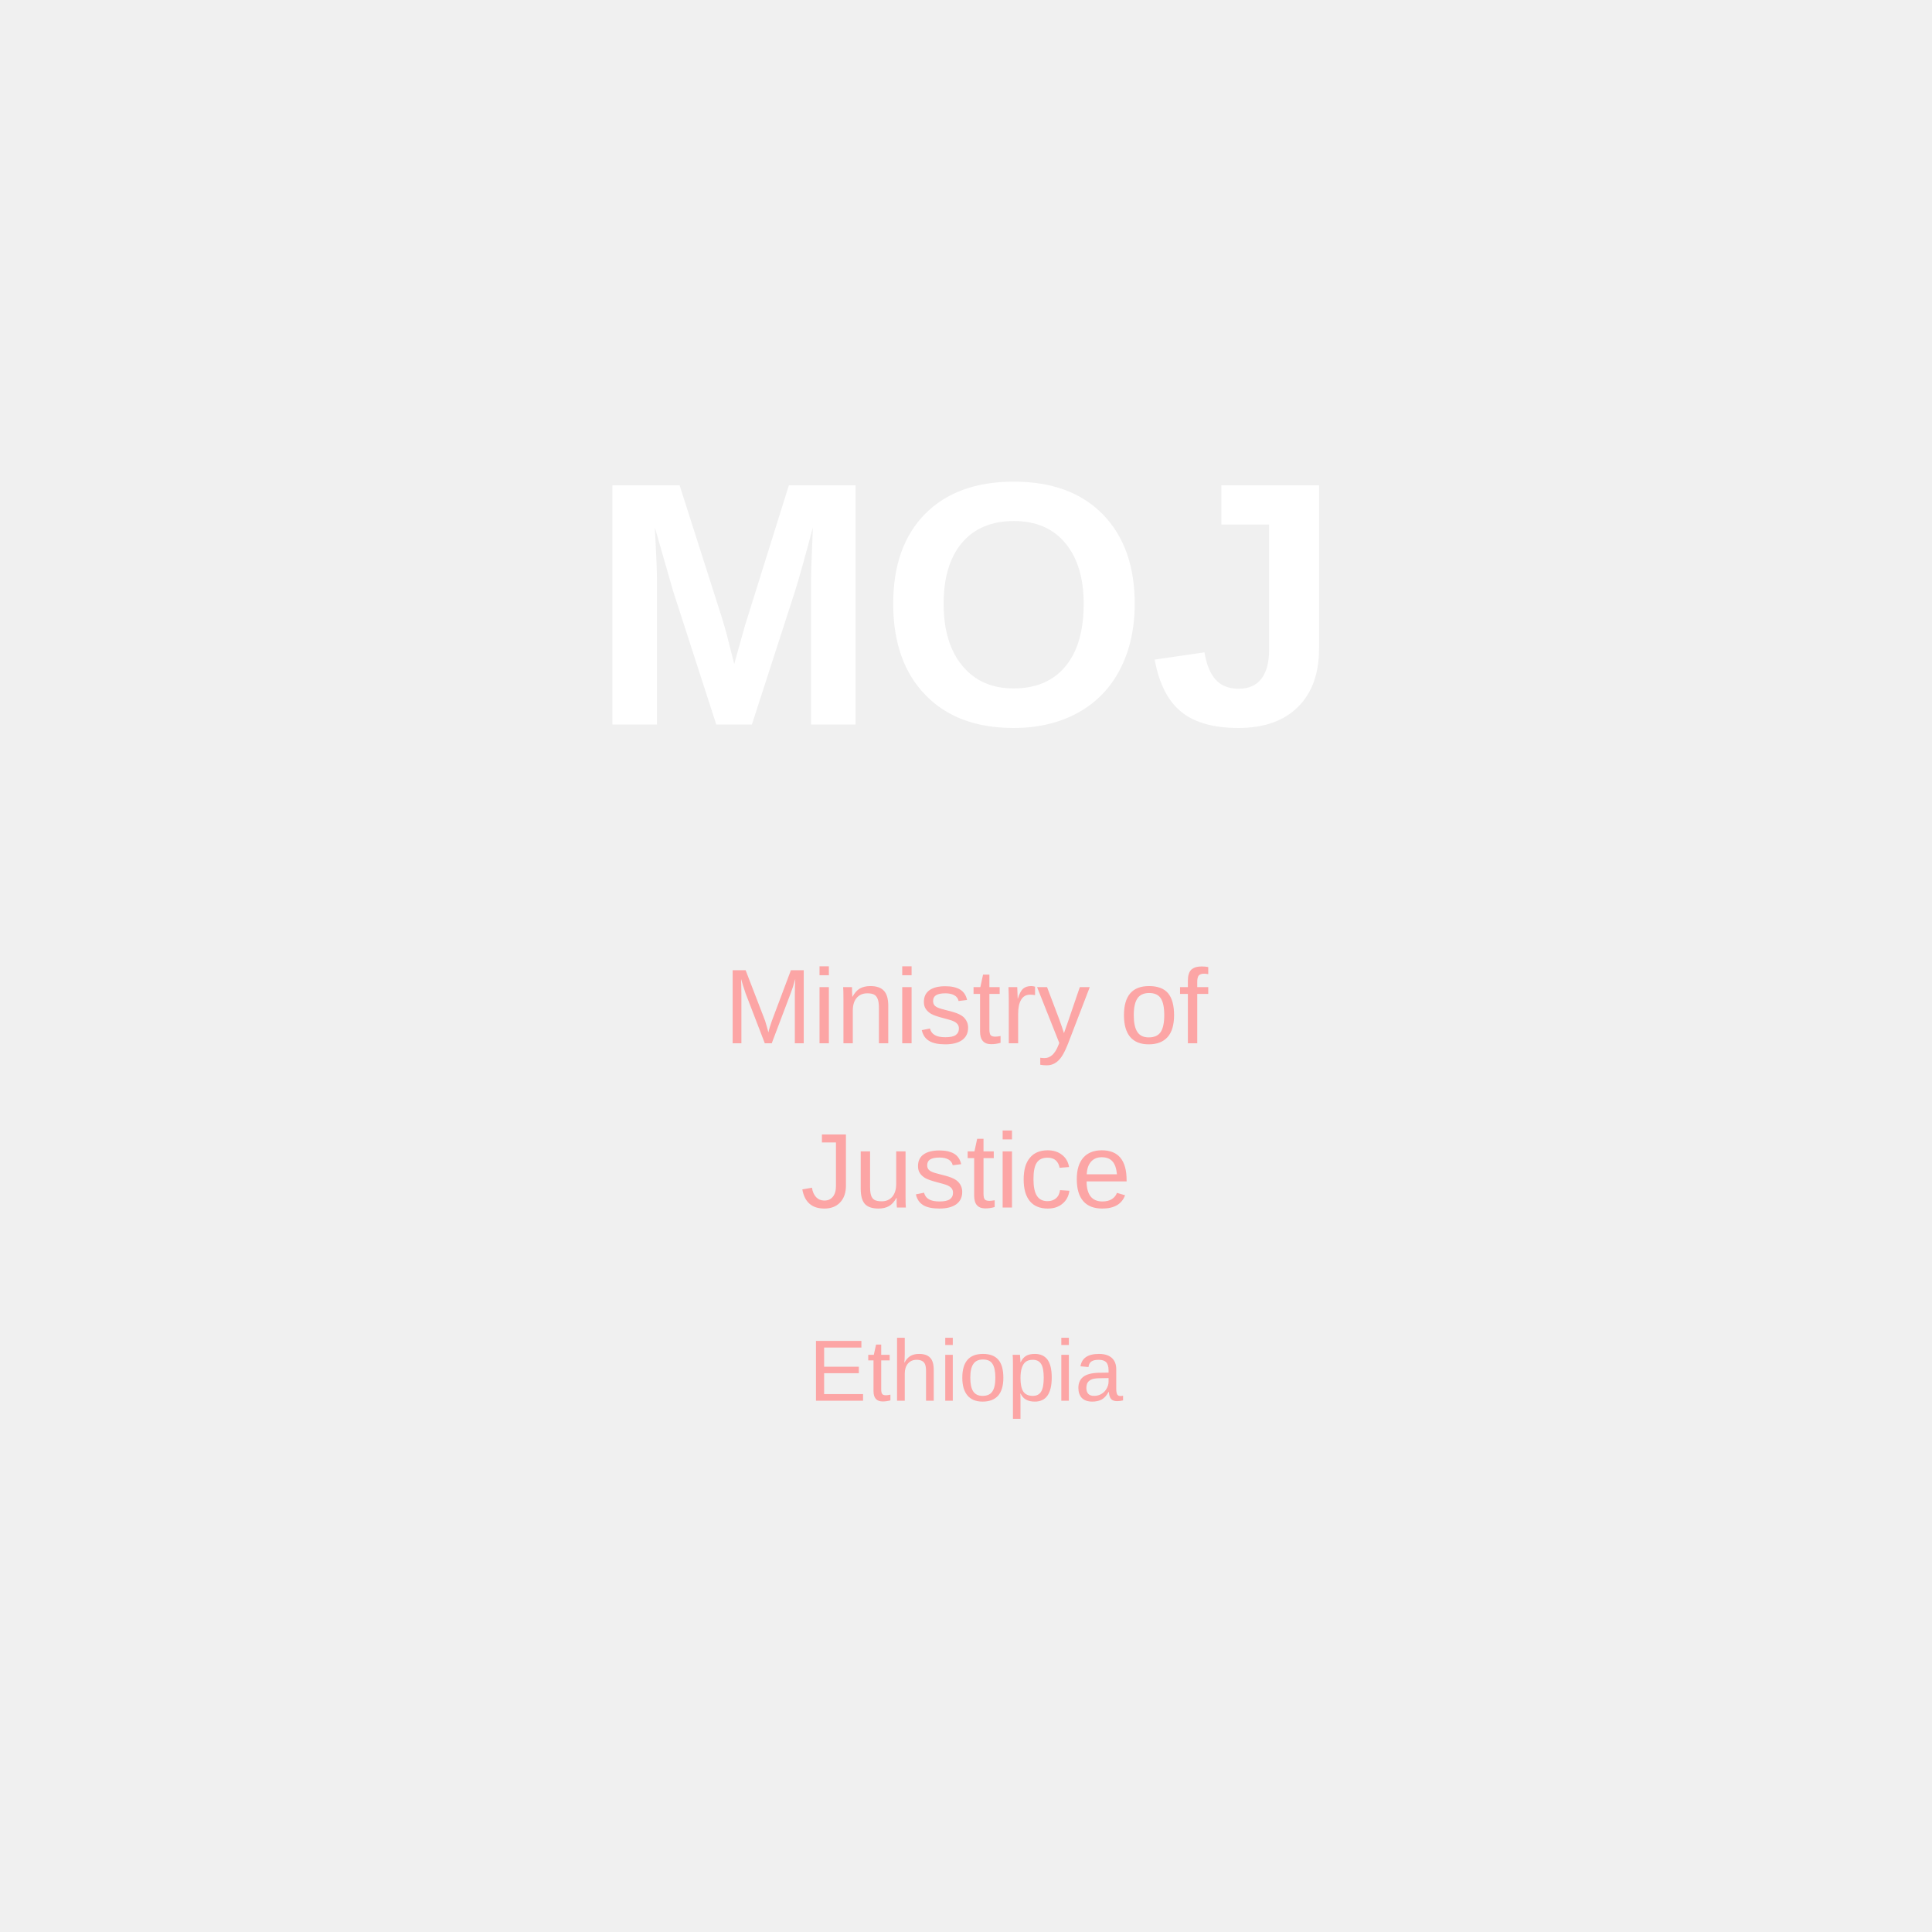
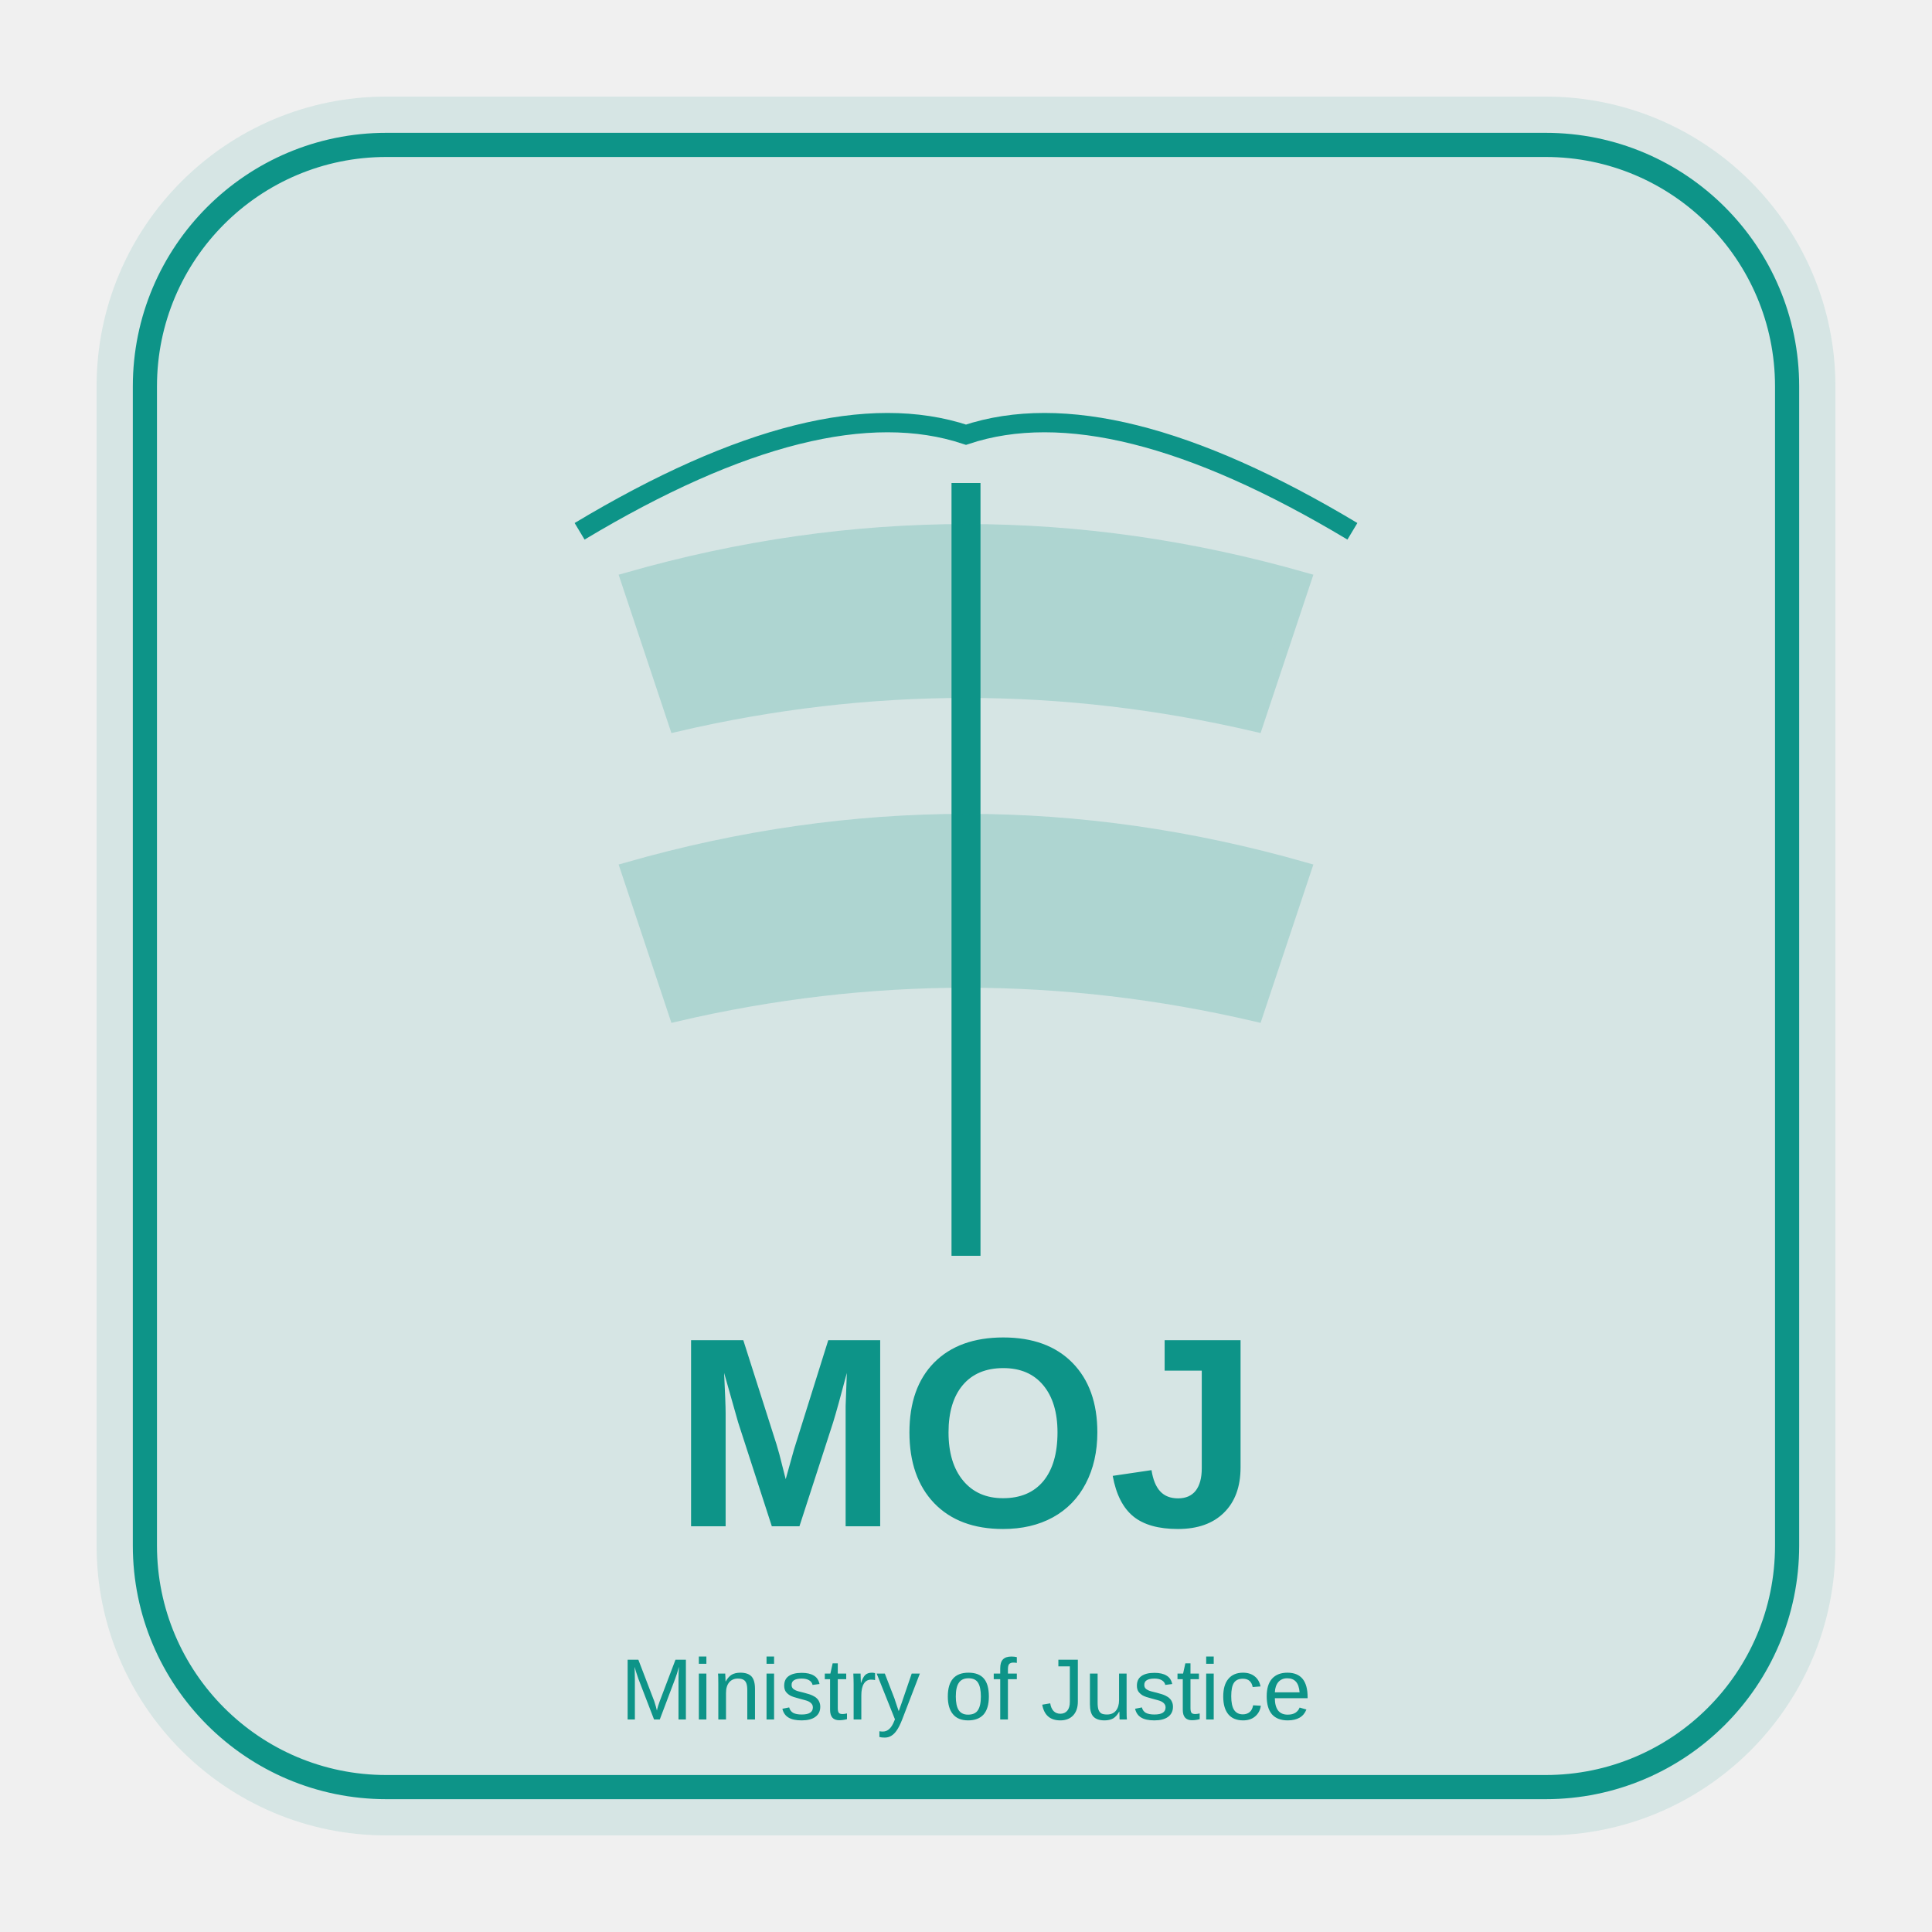
<svg xmlns="http://www.w3.org/2000/svg" viewBox="0 0 200 200">
-   <text x="100" y="75" text-anchor="middle" font-family="Arial, sans-serif" font-weight="bold" font-size="36" fill="white">MOJ</text>
-   <text x="100" y="108" text-anchor="middle" font-family="Arial, sans-serif" font-size="11" fill="#fca5a5">Ministry of</text>
-   <text x="100" y="125" text-anchor="middle" font-family="Arial, sans-serif" font-size="11" fill="#fca5a5">Justice</text>
-   <text x="100" y="145" text-anchor="middle" font-family="Arial, sans-serif" font-size="9" fill="#fca5a5">Ethiopia</text>
+   <rect x="10" y="10" width="180" height="180" rx="30" fill="#0d9488" opacity="0.12" />
+   <rect x="15" y="15" width="170" height="170" rx="25" fill="none" stroke="#0d9488" stroke-width="2.5" />
+   <line x1="100" y1="50" x2="100" y2="130" stroke="#0d9488" stroke-width="3" />
+   <path d="M65 60 Q100 50 135 60 L130 75 Q100 68 70 75 Z" fill="#0d9488" opacity="0.2" stroke="#0d9488" stroke-width="1.5" />
+   <path d="M65 90 Q100 80 135 90 L130 105 Q100 98 70 105 Z" fill="#0d9488" opacity="0.2" stroke="#0d9488" stroke-width="1.5" />
+   <path d="M60 55 Q85 40 100 45 Q115 40 140 55" fill="none" stroke="#0d9488" stroke-width="2" />
+   <text x="100" y="158" text-anchor="middle" font-family="Arial, sans-serif" font-weight="bold" font-size="28" fill="#0d9488">MOJ</text>
+   <text x="100" y="178" text-anchor="middle" font-family="Arial, sans-serif" font-size="9" fill="#0d9488">Ministry of Justice</text>
</svg>
